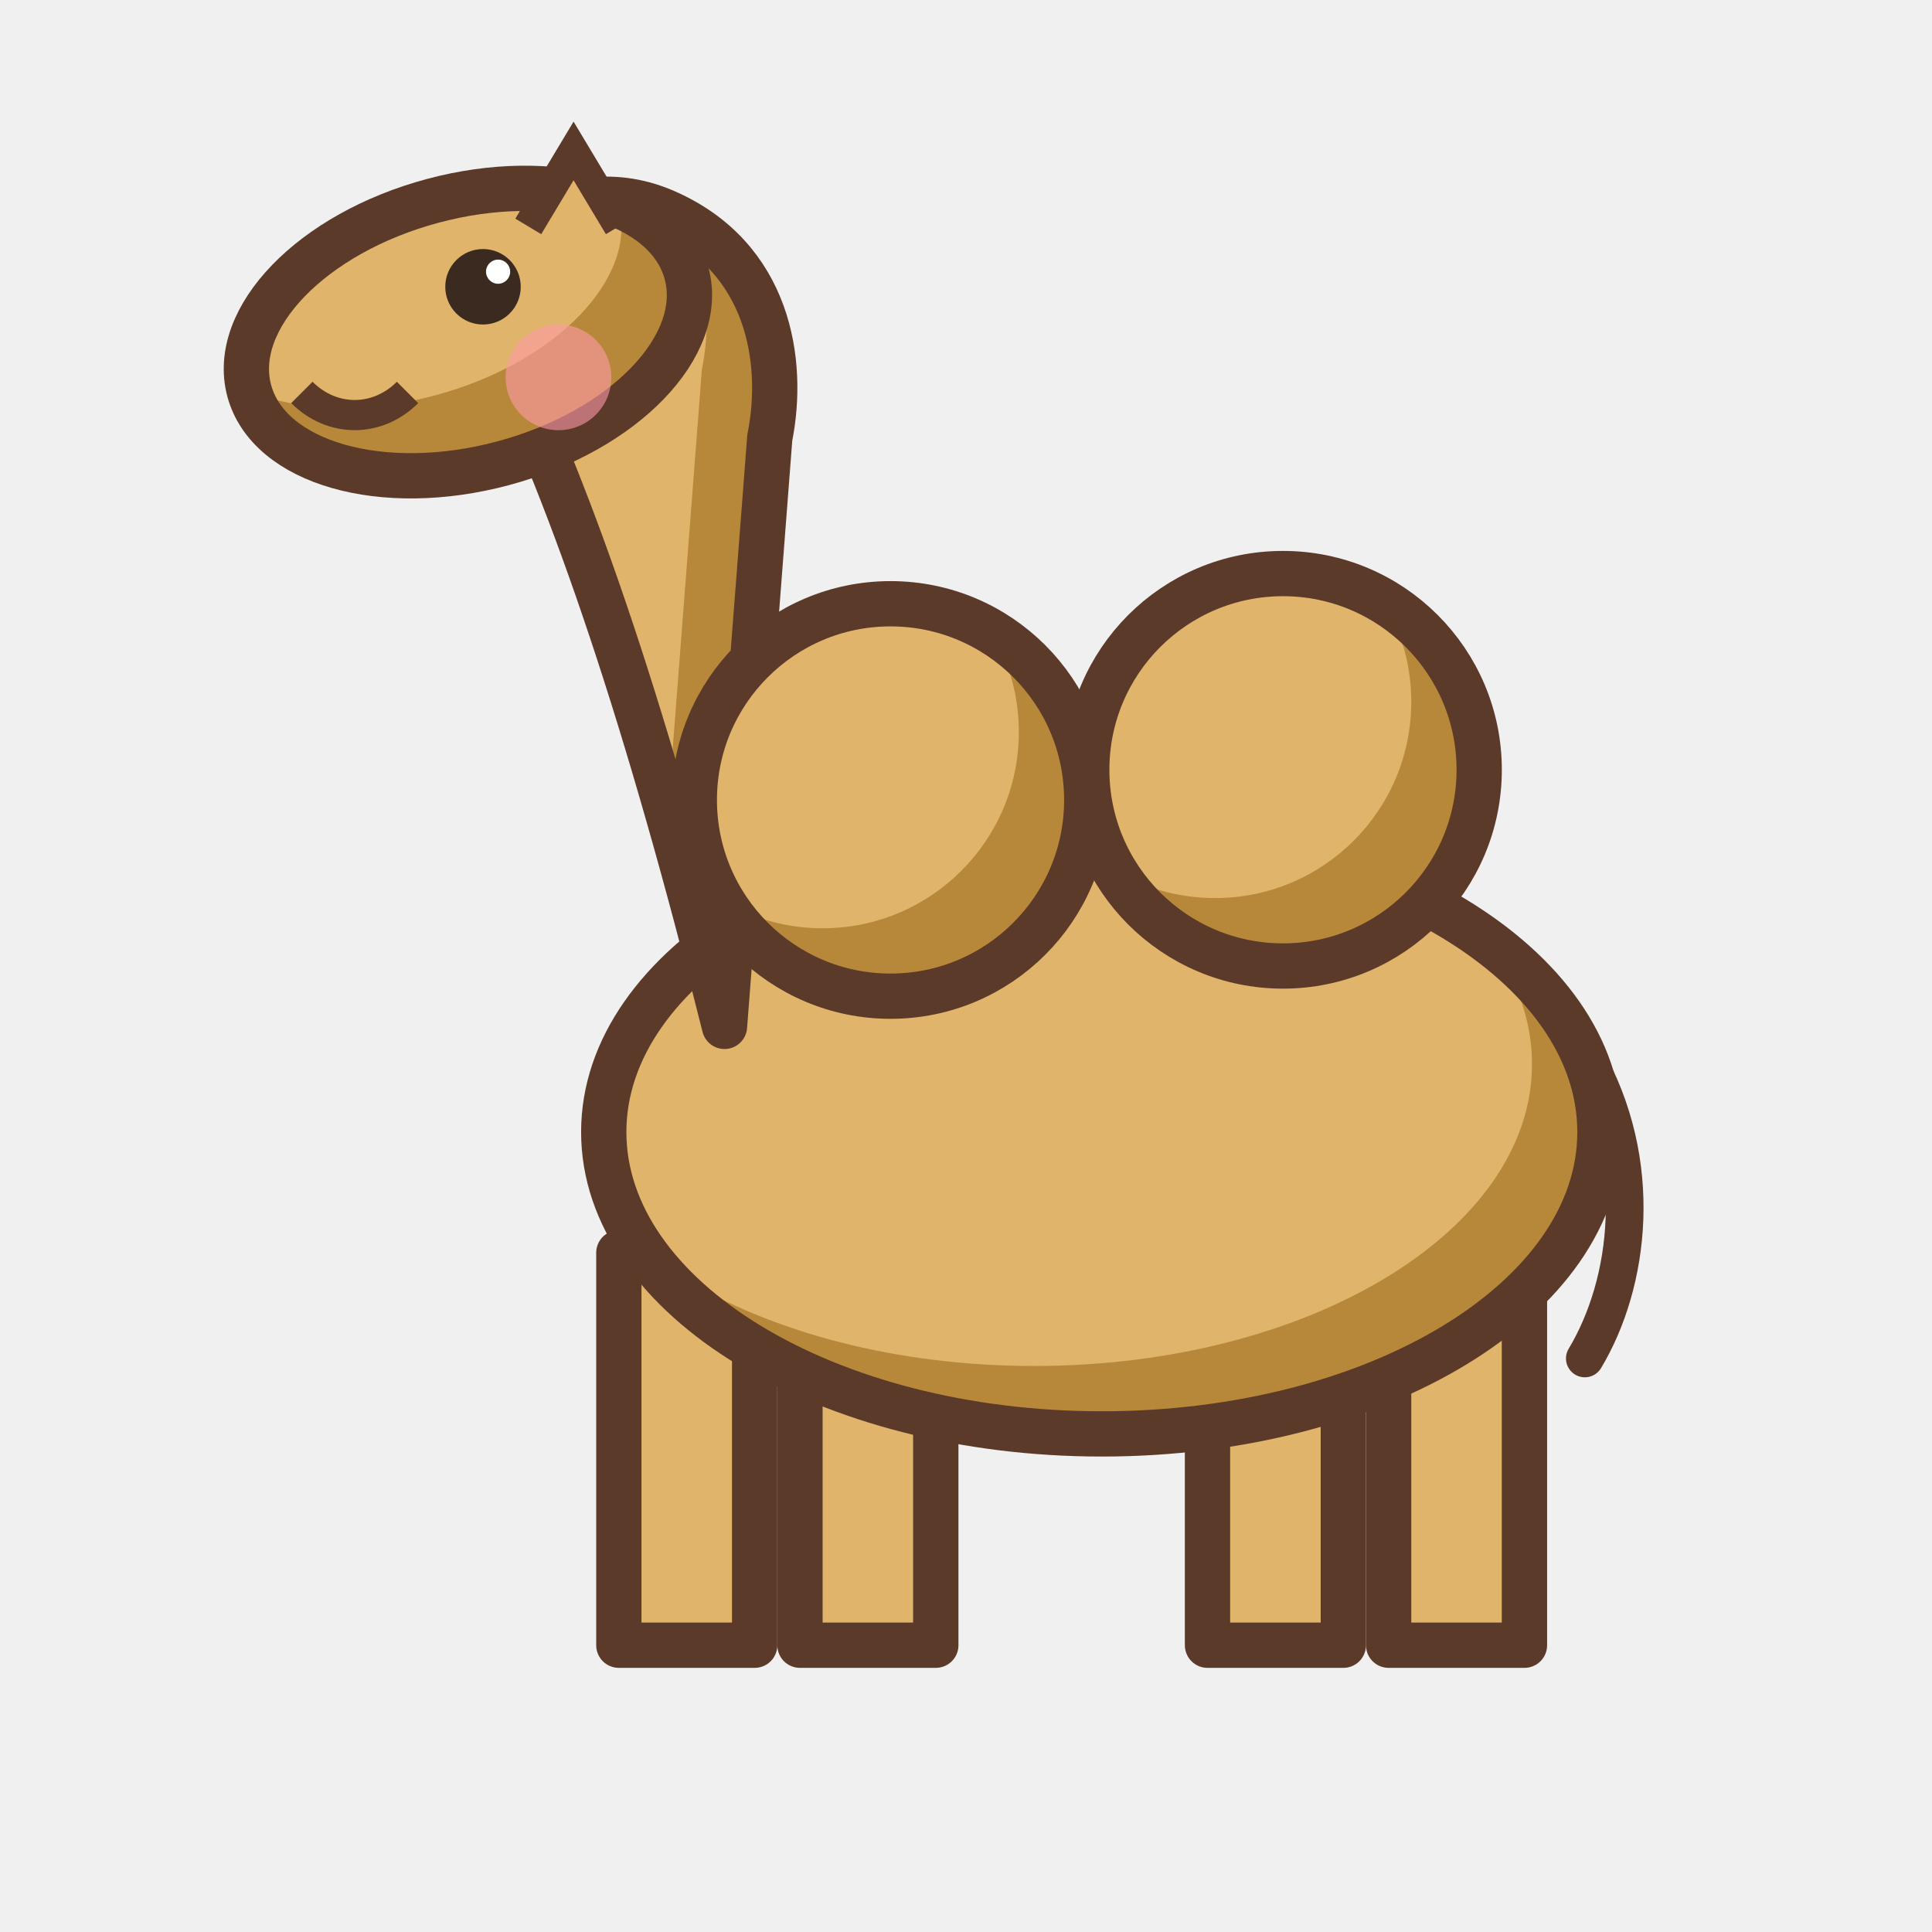
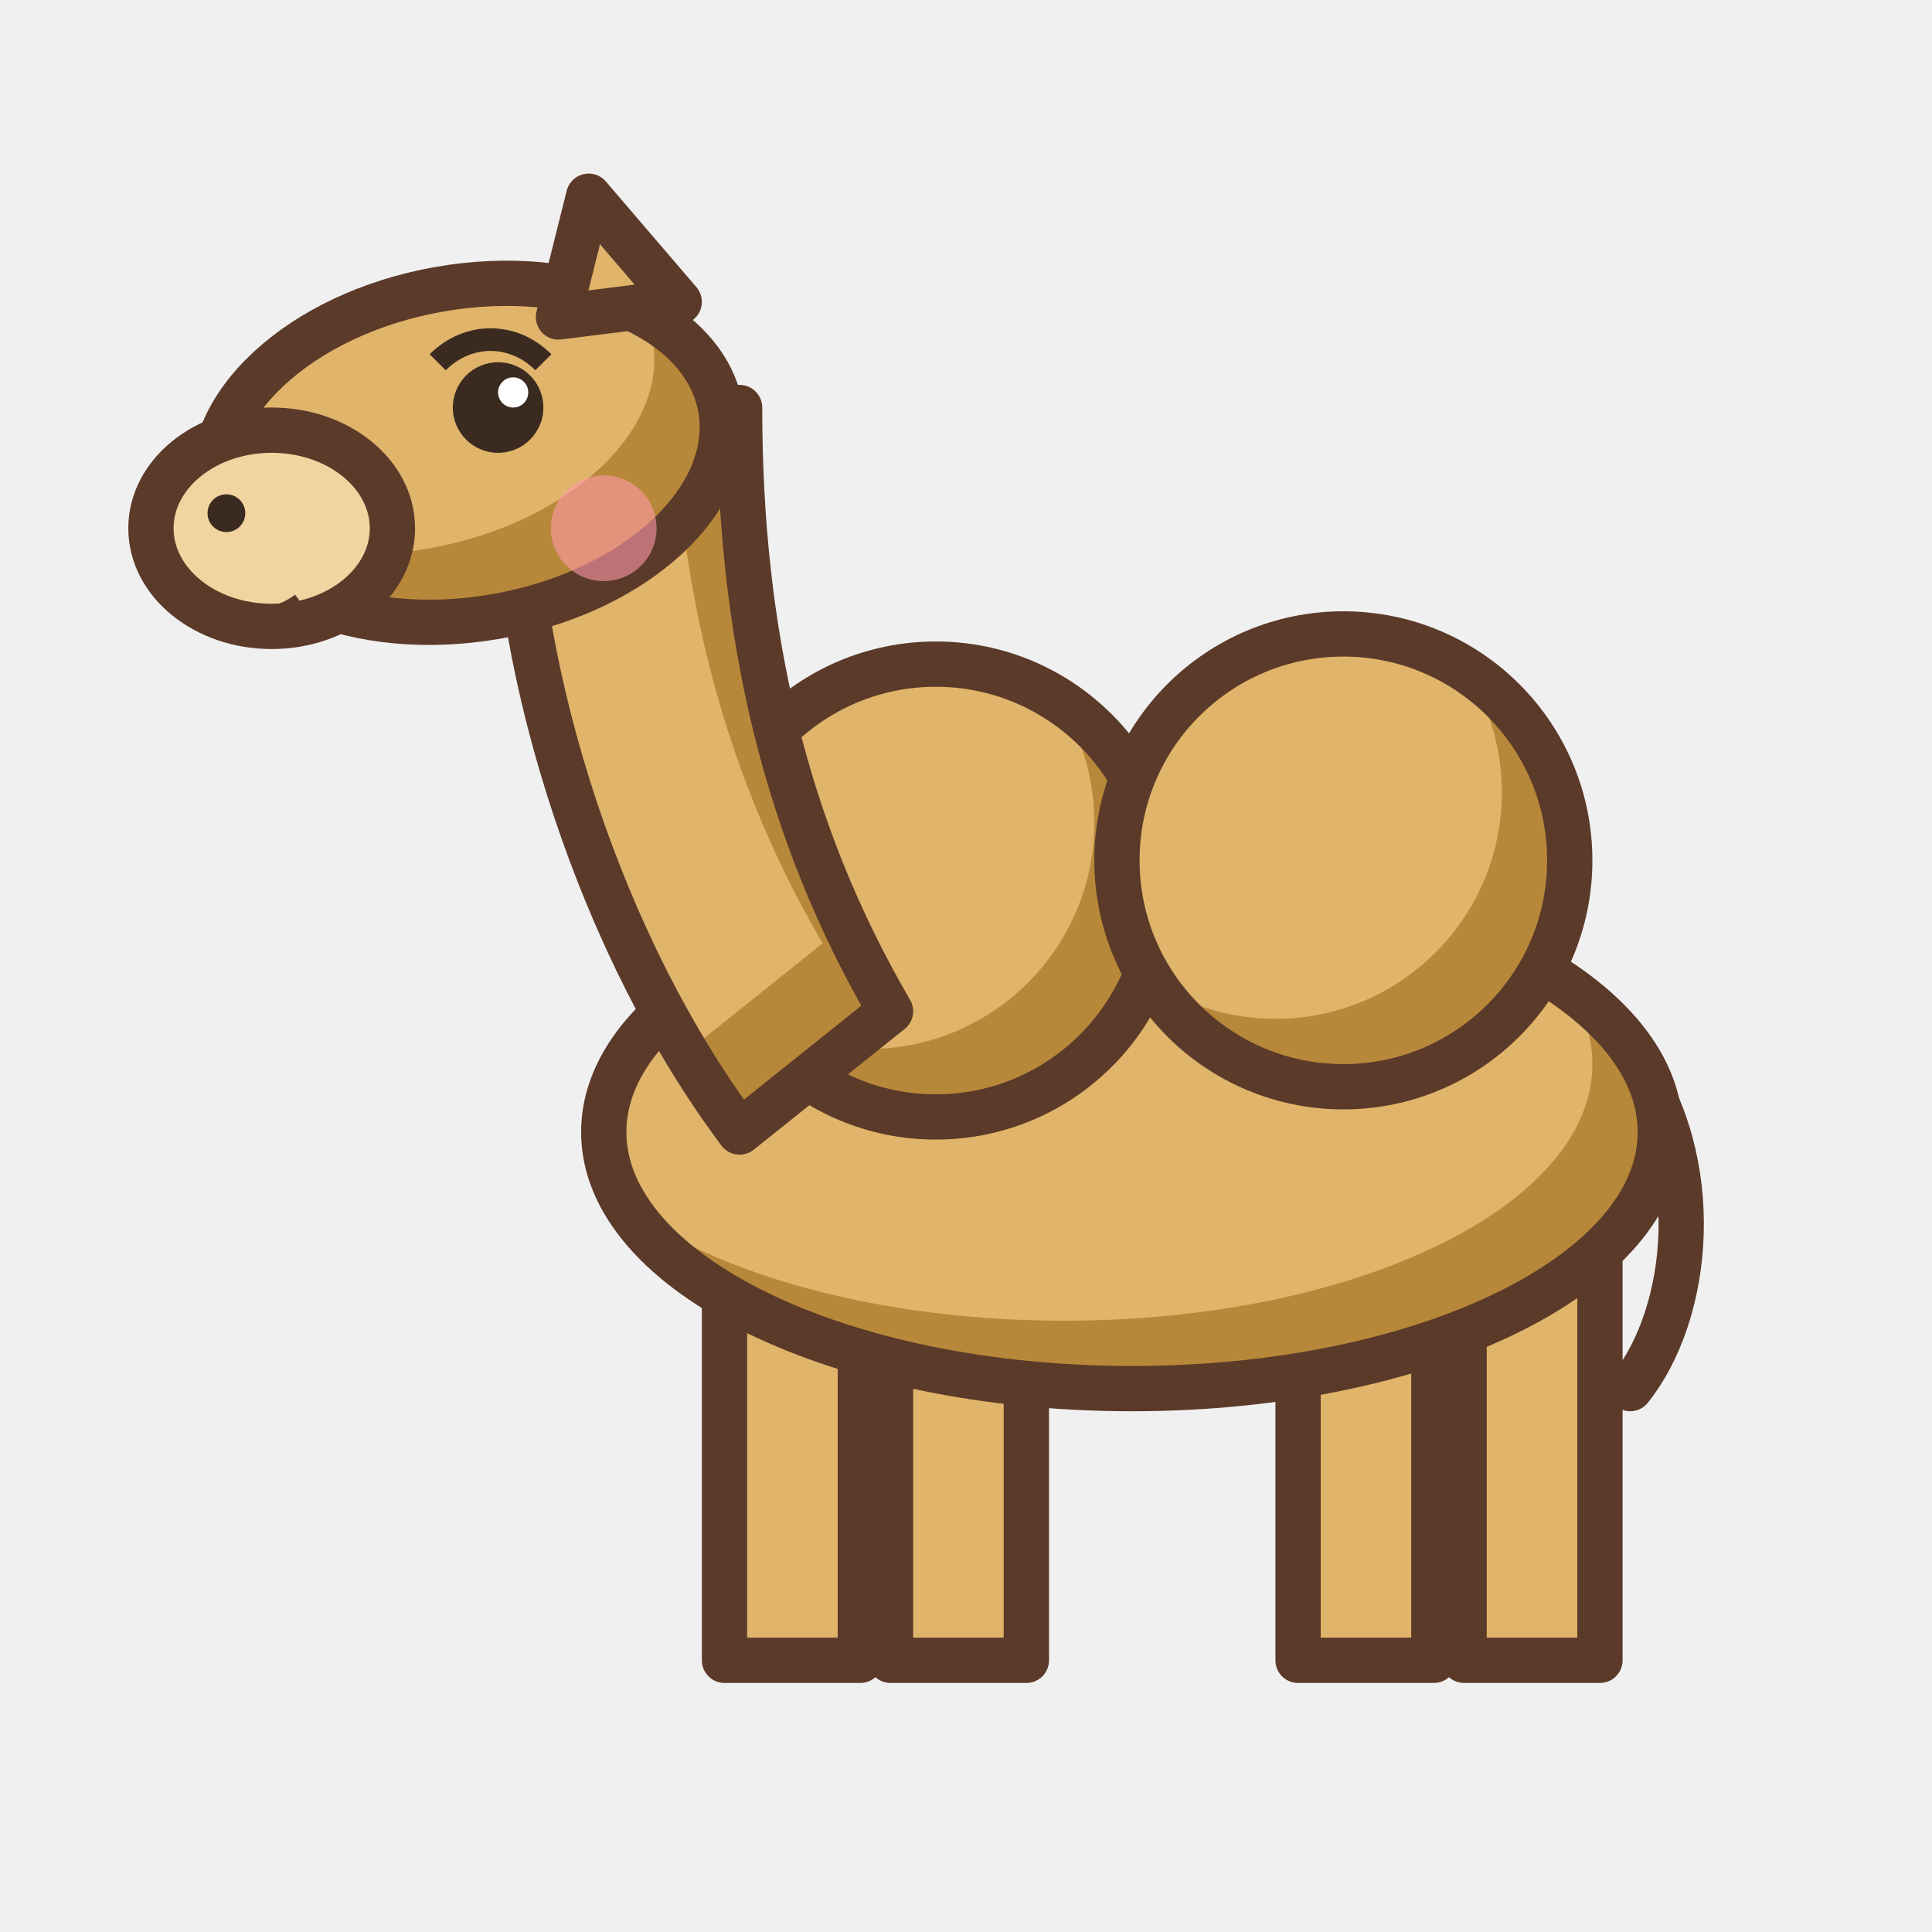
<svg xmlns="http://www.w3.org/2000/svg" viewBox="0 0 256 256">
  <g stroke="#5b3a29" stroke-width="6" stroke-linejoin="round" stroke-linecap="round">
-     <path d="M210 140c8 14 6 30 0 40" fill="none" stroke-width="5" />
+     <path d="M216 140c10 14 8 34 0 44" fill="none" stroke-width="6" />
    <defs>
-       <path id="s27" d="M82 166v52h18v-52z" />
-       <clipPath id="cs27">
-         <use href="#s27" />
+       <path id="s1" d="M96 166v54h18v-54z" />
+       <clipPath id="cs1">
+         <use href="#s1" />
      </clipPath>
    </defs>
-     <use href="#s27" fill="#b8883a" stroke="none" />
-     <g clip-path="url(#cs27)">
-       <use href="#s27" fill="#e0b46a" stroke="none" transform="translate(-3 0)" />
+     <use href="#s1" fill="#b8883a" stroke="none" />
+     <g clip-path="url(#cs1)">
+       <use href="#s1" fill="#e0b46a" stroke="none" transform="translate(-3 0)" />
    </g>
-     <use href="#s27" fill="none" />
+     <use href="#s1" fill="none" />
    <defs>
-       <path id="s28" d="M106 166v52h18v-52z" />
-       <clipPath id="cs28">
-         <use href="#s28" />
+       <path id="s2" d="M118 166v54h18v-54z" />
+       <clipPath id="cs2">
+         <use href="#s2" />
      </clipPath>
    </defs>
-     <use href="#s28" fill="#b8883a" stroke="none" />
-     <g clip-path="url(#cs28)">
-       <use href="#s28" fill="#e0b46a" stroke="none" transform="translate(-3 0)" />
+     <use href="#s2" fill="#b8883a" stroke="none" />
+     <g clip-path="url(#cs2)">
+       <use href="#s2" fill="#e0b46a" stroke="none" transform="translate(-3 0)" />
    </g>
-     <use href="#s28" fill="none" />
+     <use href="#s2" fill="none" />
    <defs>
-       <path id="s29" d="M160 166v52h18v-52z" />
-       <clipPath id="cs29">
-         <use href="#s29" />
+       <path id="s3" d="M172 166v54h18v-54z" />
+       <clipPath id="cs3">
+         <use href="#s3" />
      </clipPath>
    </defs>
-     <use href="#s29" fill="#b8883a" stroke="none" />
-     <g clip-path="url(#cs29)">
-       <use href="#s29" fill="#e0b46a" stroke="none" transform="translate(-3 0)" />
+     <use href="#s3" fill="#b8883a" stroke="none" />
+     <g clip-path="url(#cs3)">
+       <use href="#s3" fill="#e0b46a" stroke="none" transform="translate(-3 0)" />
    </g>
-     <use href="#s29" fill="none" />
+     <use href="#s3" fill="none" />
    <defs>
-       <path id="s30" d="M184 166v52h18v-52z" />
-       <clipPath id="cs30">
-         <use href="#s30" />
+       <path id="s4" d="M194 166v54h18v-54z" />
+       <clipPath id="cs4">
+         <use href="#s4" />
      </clipPath>
    </defs>
-     <use href="#s30" fill="#b8883a" stroke="none" />
-     <g clip-path="url(#cs30)">
-       <use href="#s30" fill="#e0b46a" stroke="none" transform="translate(-3 0)" />
+     <use href="#s4" fill="#b8883a" stroke="none" />
+     <g clip-path="url(#cs4)">
+       <use href="#s4" fill="#e0b46a" stroke="none" transform="translate(-3 0)" />
    </g>
-     <use href="#s30" fill="none" />
+     <use href="#s4" fill="none" />
    <defs>
-       <ellipse id="s31" cx="146" cy="150" rx="66" ry="40" />
-       <clipPath id="cs31">
-         <use href="#s31" />
+       <ellipse id="s5" cx="150" cy="150" rx="70" ry="34" />
+       <clipPath id="cs5">
+         <use href="#s5" />
      </clipPath>
    </defs>
-     <use href="#s31" fill="#b8883a" stroke="none" />
-     <g clip-path="url(#cs31)">
-       <use href="#s31" fill="#e0b46a" stroke="none" transform="translate(-9 -9)" />
+     <use href="#s5" fill="#b8883a" stroke="none" />
+     <g clip-path="url(#cs5)">
+       <use href="#s5" fill="#e0b46a" stroke="none" transform="translate(-9 -9)" />
    </g>
-     <use href="#s31" fill="none" />
+     <use href="#s5" fill="none" />
    <defs>
-       <path id="s23" d="M96 136c-10-40-20-70-30-90-6-12 8-24 22-18 14 6 16 20 14 30z" />
-       <clipPath id="cs23">
-         <use href="#s23" />
+       <circle id="s6" cx="124" cy="118" r="30" />
+       <clipPath id="cs6">
+         <use href="#s6" />
      </clipPath>
    </defs>
-     <use href="#s23" fill="#b8883a" stroke="none" />
-     <g clip-path="url(#cs23)">
-       <use href="#s23" fill="#e0b46a" stroke="none" transform="translate(-9 -9)" />
+     <use href="#s6" fill="#b8883a" stroke="none" />
+     <g clip-path="url(#cs6)">
+       <use href="#s6" fill="#e0b46a" stroke="none" transform="translate(-9 -9)" />
    </g>
-     <use href="#s23" fill="none" />
+     <use href="#s6" fill="none" />
    <defs>
-       <ellipse id="s24" cx="62" cy="44" rx="30" ry="18" transform="rotate(-15 62 44)" />
-       <clipPath id="cs24">
-         <use href="#s24" />
+       <circle id="s7" cx="178" cy="114" r="30" />
+       <clipPath id="cs7">
+         <use href="#s7" />
      </clipPath>
    </defs>
-     <use href="#s24" fill="#b8883a" stroke="none" />
-     <g clip-path="url(#cs24)">
-       <use href="#s24" fill="#e0b46a" stroke="none" transform="translate(-9 -9)" />
+     <use href="#s7" fill="#b8883a" stroke="none" />
+     <g clip-path="url(#cs7)">
+       <use href="#s7" fill="#e0b46a" stroke="none" transform="translate(-9 -9)" />
    </g>
-     <use href="#s24" fill="none" />
+     <use href="#s7" fill="none" />
    <defs>
-       <circle id="s25" cx="118" cy="106" r="26" />
-       <clipPath id="cs25">
-         <use href="#s25" />
+       <path id="s8" d="M98 150c-18-24-30-60-30-90l30-6c0 30 6 56 20 80z" />
+       <clipPath id="cs8">
+         <use href="#s8" />
      </clipPath>
    </defs>
-     <use href="#s25" fill="#b8883a" stroke="none" />
-     <g clip-path="url(#cs25)">
-       <use href="#s25" fill="#e0b46a" stroke="none" transform="translate(-9 -9)" />
+     <use href="#s8" fill="#b8883a" stroke="none" />
+     <g clip-path="url(#cs8)">
+       <use href="#s8" fill="#e0b46a" stroke="none" transform="translate(-9 -9)" />
    </g>
-     <use href="#s25" fill="none" />
+     <use href="#s8" fill="none" />
    <defs>
-       <circle id="s26" cx="170" cy="102" r="26" />
-       <clipPath id="cs26">
-         <use href="#s26" />
+       <ellipse id="s9" cx="62" cy="60" rx="34" ry="22" transform="rotate(-10 62 60)" />
+       <clipPath id="cs9">
+         <use href="#s9" />
      </clipPath>
    </defs>
-     <use href="#s26" fill="#b8883a" stroke="none" />
-     <g clip-path="url(#cs26)">
-       <use href="#s26" fill="#e0b46a" stroke="none" transform="translate(-9 -9)" />
+     <use href="#s9" fill="#b8883a" stroke="none" />
+     <g clip-path="url(#cs9)">
+       <use href="#s9" fill="#e0b46a" stroke="none" transform="translate(-9 -9)" />
    </g>
-     <use href="#s26" fill="none" />
+     <use href="#s9" fill="none" />
+     <defs>
+       <ellipse id="s10" cx="36" cy="70" rx="16" ry="13" />
+       <clipPath id="cs10">
+         <use href="#s10" />
+       </clipPath>
+     </defs>
+     <use href="#s10" fill="#d8b47a" stroke="none" />
+     <g clip-path="url(#cs10)">
+       <use href="#s10" fill="#f2d4a0" stroke="none" transform="translate(-2 -2)" />
+     </g>
+     <use href="#s10" fill="none" />
+     <defs>
+       <path id="s11" d="M74 42l4-16 12 14z" />
+       <clipPath id="cs11">
+         <use href="#s11" />
+       </clipPath>
+     </defs>
+     <use href="#s11" fill="#b8883a" stroke="none" />
+     <g clip-path="url(#cs11)">
+       <use href="#s11" fill="#e0b46a" stroke="none" transform="translate(0 0)" />
+     </g>
+     <use href="#s11" fill="none" />
  </g>
-   <circle cx="64" cy="38" r="5" fill="#3a2a20" />
-   <circle cx="66" cy="36" r="1.6" fill="#fff" />
-   <path d="M40 52c4 4 10 4 14 0" stroke="#5b3a29" stroke-width="4" fill="none" />
-   <circle cx="74" cy="50" r="7" fill="#ff9aa8" opacity=".6" />
-   <path d="M70 30l6-10 6 10" fill="#e0b46a" stroke="#5b3a29" stroke-width="4" />
+   <circle cx="66" cy="54" r="6" fill="#3a2a20" />
+   <circle cx="68" cy="52" r="2" fill="#fff" />
+   <path d="M58 48c4-4 10-4 14 0" stroke="#3a2a20" stroke-width="3" fill="none" />
+   <circle cx="30" cy="68" r="2.5" fill="#3a2a20" />
+   <circle cx="80" cy="70" r="7" fill="#ff9aa8" opacity=".6" />
+   <path d="M26 80c4 3 10 3 14 0" stroke="#5b3a29" stroke-width="3" fill="none" />
</svg>
